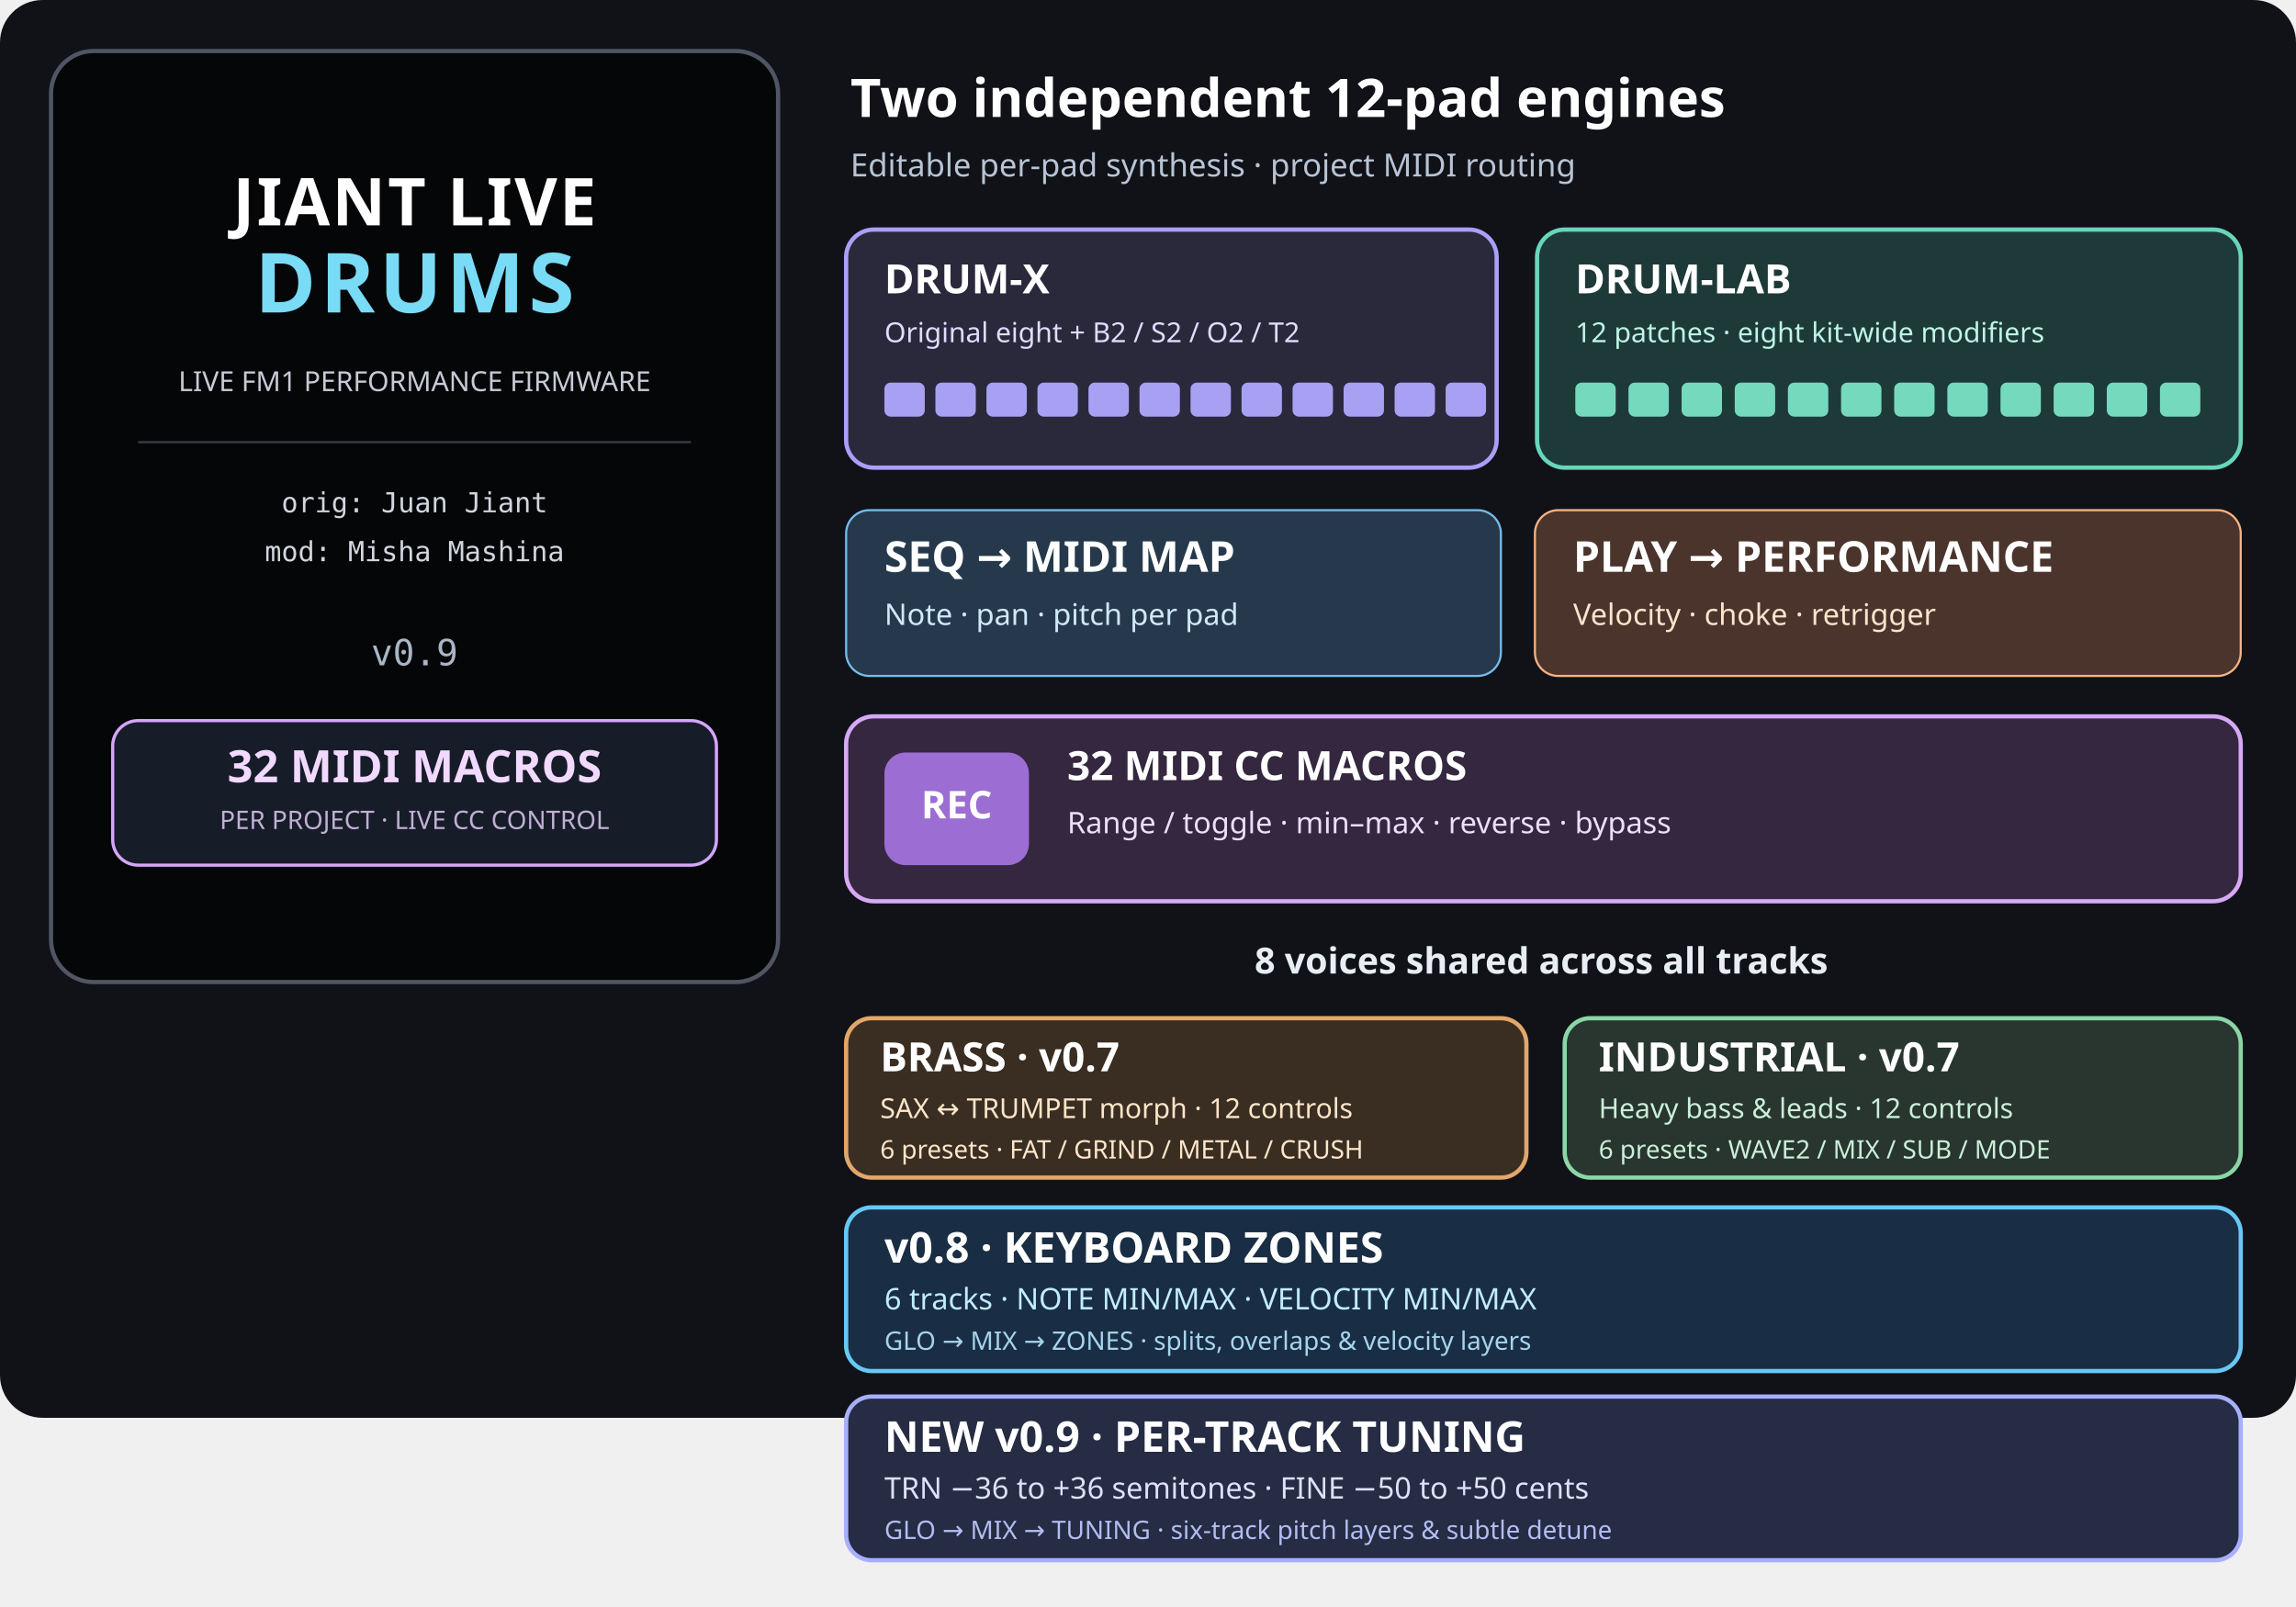
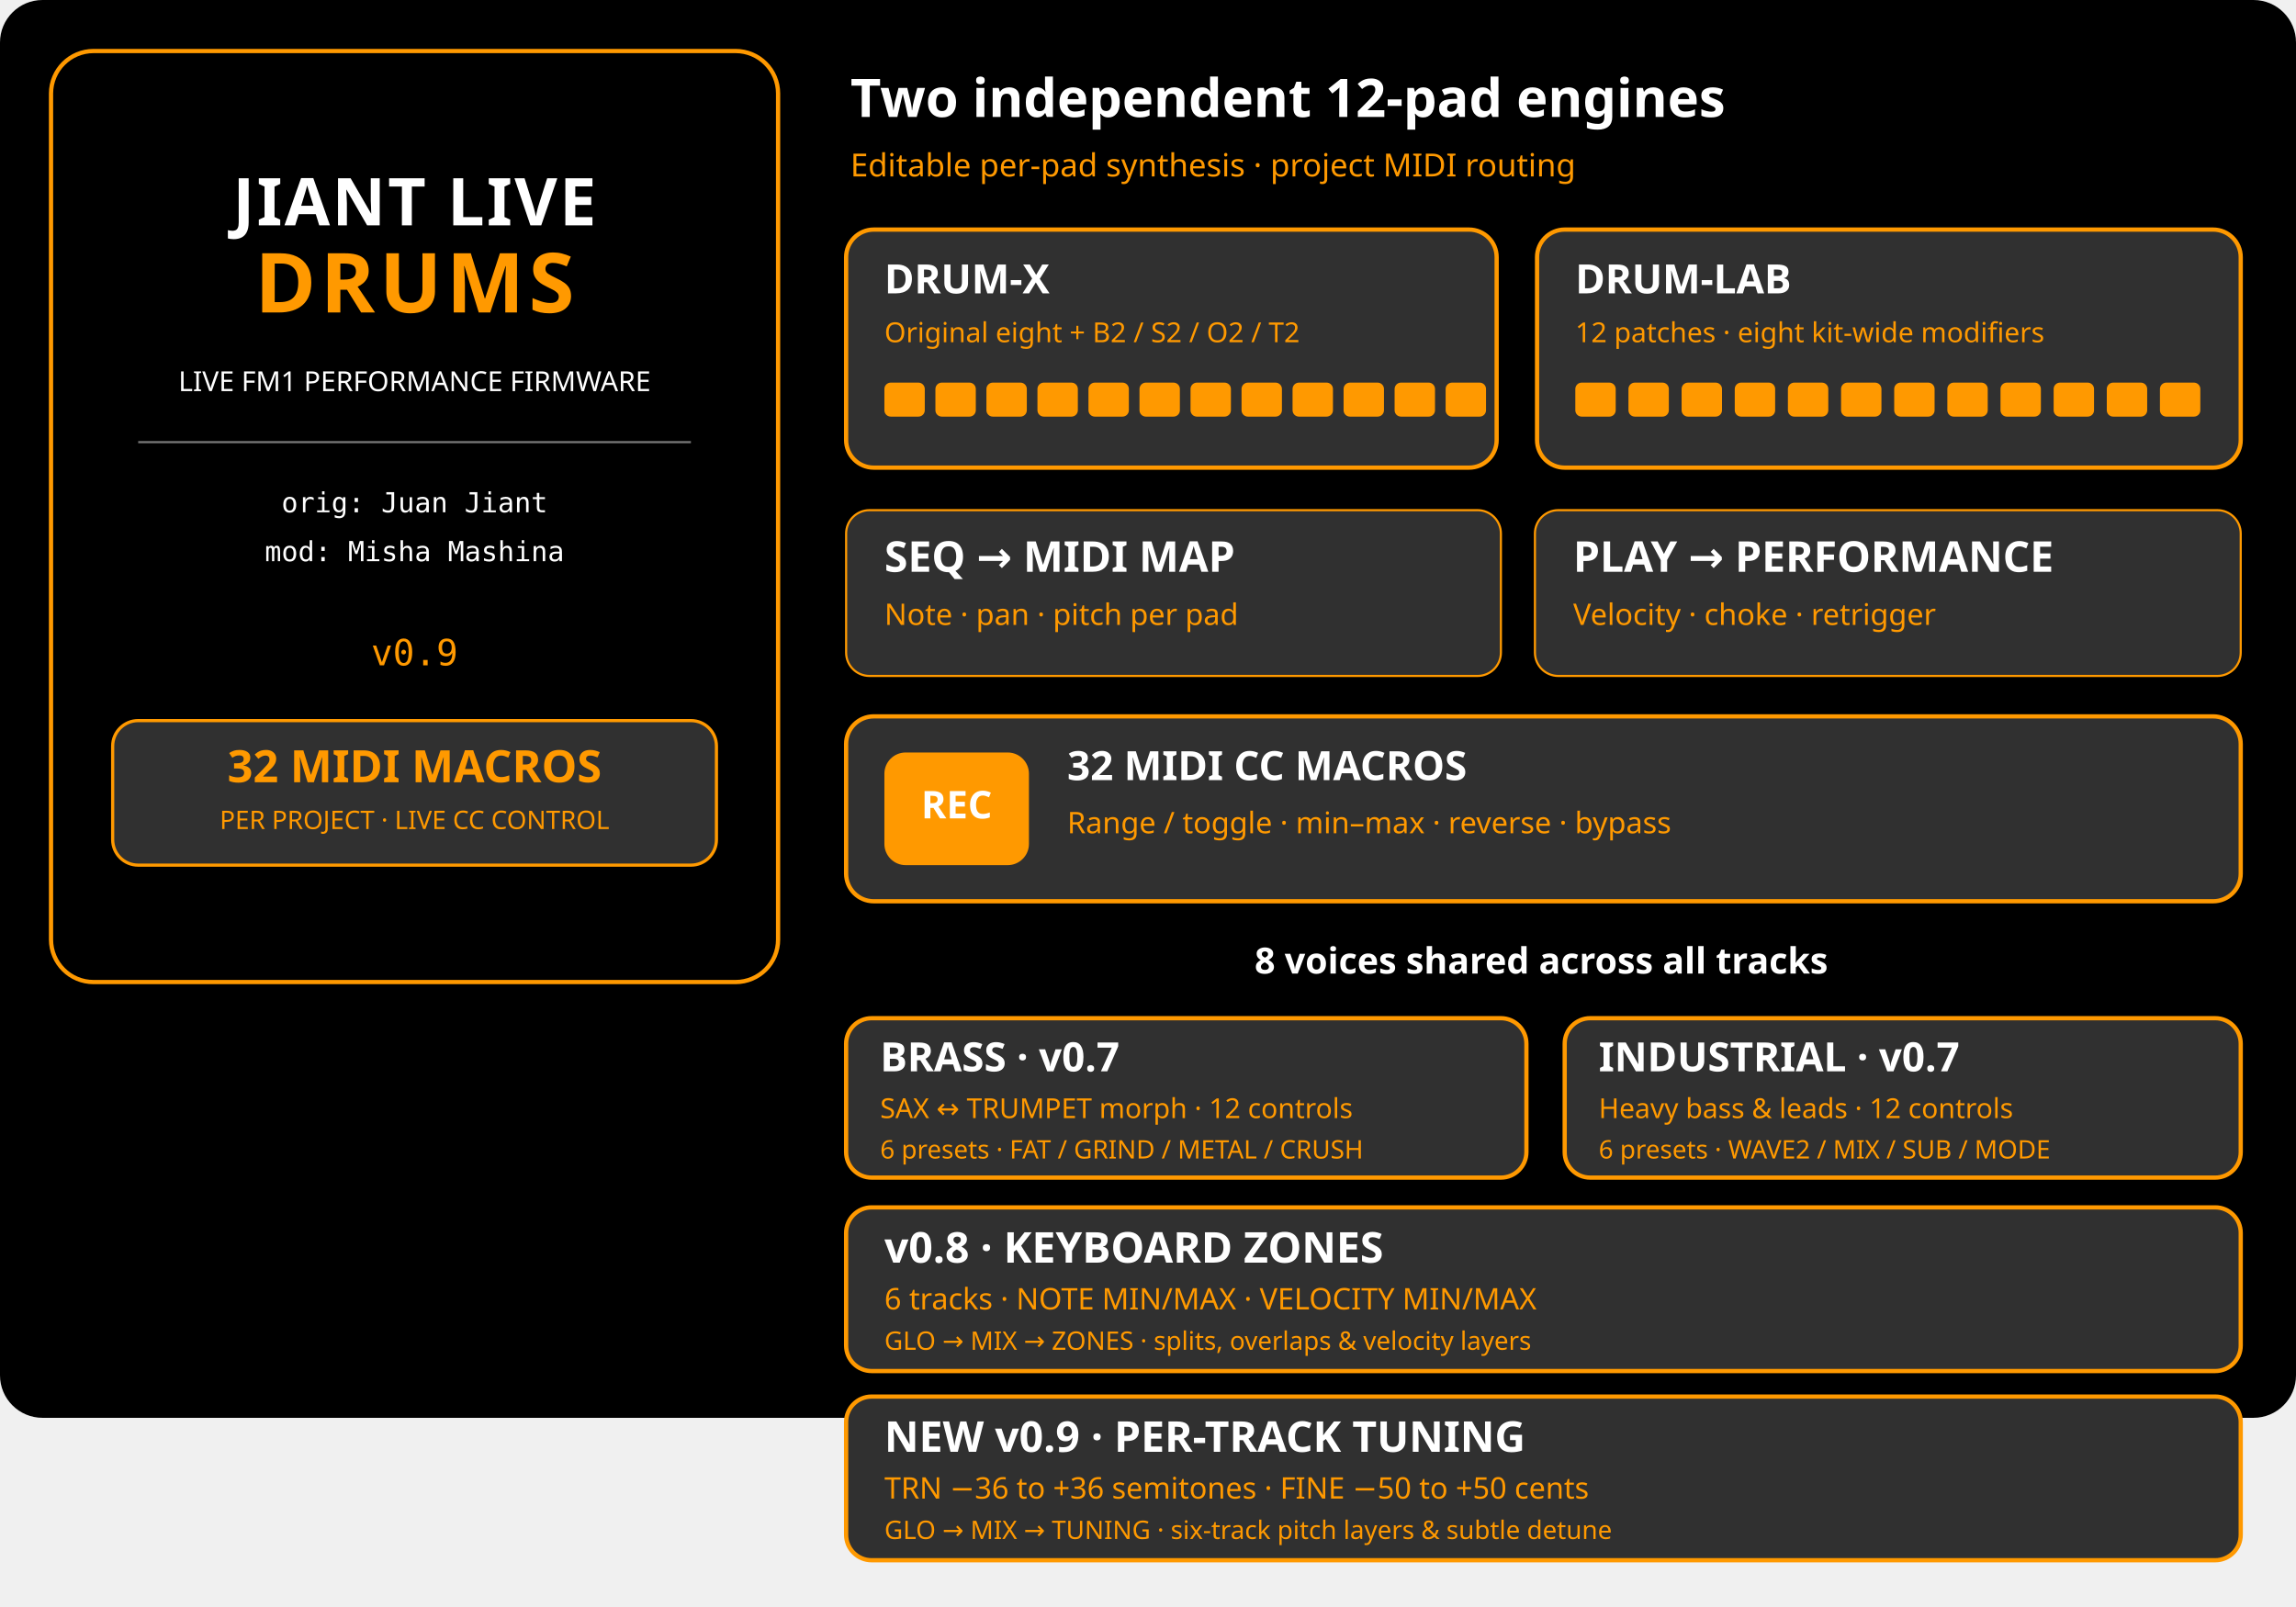
<svg xmlns="http://www.w3.org/2000/svg" width="1080" height="756" viewBox="0 0 1080 756" role="img" aria-labelledby="title description">
-   <rect width="1080" height="667" rx="20" fill="#101218" />
-   <rect x="24" y="24" width="342" height="438" rx="20" fill="#050608" stroke="#505563" stroke-width="2" />
+   <rect width="1080" height="667" rx="20" fill="#000000" />
+   <rect x="24" y="24" width="342" height="438" rx="20" fill="#000000" stroke="#ff9900" stroke-width="2" />
  <text x="195" y="106" text-anchor="middle" fill="#fff" font-family="sans-serif" font-size="31" font-weight="bold" letter-spacing="1">JIANT LIVE</text>
-   <text x="195" y="147" text-anchor="middle" fill="#79dbf5" font-family="sans-serif" font-size="39" font-weight="bold" letter-spacing="2">DRUMS</text>
-   <text x="195" y="184" text-anchor="middle" fill="#c6cbd6" font-family="sans-serif" font-size="13">LIVE FM1 PERFORMANCE FIRMWARE</text>
-   <path d="M65 208 H325" stroke="#353d48" />
-   <text x="195" y="241" text-anchor="middle" fill="#d1d6df" font-family="monospace" font-size="13">orig: Juan Jiant</text>
-   <text x="195" y="264" text-anchor="middle" fill="#d1d6df" font-family="monospace" font-size="13">mod: Misha Mashina</text>
-   <text x="195" y="313" text-anchor="middle" fill="#aab5c5" font-family="monospace" font-size="17">v0.9</text>
-   <rect x="53" y="339" width="284" height="68" rx="12" fill="#171c29" stroke="#d4a6fa" stroke-width="1.5" />
-   <text x="195" y="368" text-anchor="middle" fill="#f1d9ff" font-family="sans-serif" font-size="21" font-weight="bold">32 MIDI MACROS</text>
-   <text x="195" y="390" text-anchor="middle" fill="#c1b0d6" font-family="sans-serif" font-size="12">PER PROJECT · LIVE CC CONTROL</text>
+   <text x="195" y="147" text-anchor="middle" fill="#ff9900" font-family="sans-serif" font-size="39" font-weight="bold" letter-spacing="2">DRUMS</text>
+   <text x="195" y="184" text-anchor="middle" fill="#ffffff" font-family="sans-serif" font-size="13">LIVE FM1 PERFORMANCE FIRMWARE</text>
+   <path d="M65 208 H325" stroke="#777777" />
+   <text x="195" y="241" text-anchor="middle" fill="#ffffff" font-family="monospace" font-size="13">orig: Juan Jiant</text>
+   <text x="195" y="264" text-anchor="middle" fill="#ffffff" font-family="monospace" font-size="13">mod: Misha Mashina</text>
+   <text x="195" y="313" text-anchor="middle" fill="#ff9900" font-family="monospace" font-size="17">v0.9</text>
+   <rect x="53" y="339" width="284" height="68" rx="12" fill="#303030" stroke="#ff9900" stroke-width="1.5" />
+   <text x="195" y="368" text-anchor="middle" fill="#ff9900" font-family="sans-serif" font-size="21" font-weight="bold">32 MIDI MACROS</text>
+   <text x="195" y="390" text-anchor="middle" fill="#ff9900" font-family="sans-serif" font-size="12">PER PROJECT · LIVE CC CONTROL</text>
  <text x="400" y="55" fill="#fff" font-family="sans-serif" font-size="25" font-weight="bold">Two independent 12-pad engines</text>
-   <text x="400" y="83" fill="#b8c4d4" font-family="sans-serif" font-size="15">Editable per-pad synthesis · project MIDI routing</text>
-   <rect x="398" y="108" width="306" height="112" rx="13" fill="#2a293c" stroke="#aaa0fb" stroke-width="2" />
+   <text x="400" y="83" fill="#ff9900" font-family="sans-serif" font-size="15">Editable per-pad synthesis · project MIDI routing</text>
+   <rect x="398" y="108" width="306" height="112" rx="13" fill="#303030" stroke="#ff9900" stroke-width="2" />
  <text x="416" y="138" fill="#fff" font-family="sans-serif" font-size="19" font-weight="bold">DRUM-X</text>
-   <text x="416" y="161" fill="#e1dcff" font-family="sans-serif" font-size="13">Original eight + B2 / S2 / O2 / T2</text>
-   <g fill="#a8a0f3">
+   <text x="416" y="161" fill="#ff9900" font-family="sans-serif" font-size="13">Original eight + B2 / S2 / O2 / T2</text>
+   <g fill="#ff9900">
    <rect x="416" y="180" width="19" height="16" rx="3" />
    <rect x="440" y="180" width="19" height="16" rx="3" />
    <rect x="464" y="180" width="19" height="16" rx="3" />
    <rect x="488" y="180" width="19" height="16" rx="3" />
    <rect x="512" y="180" width="19" height="16" rx="3" />
    <rect x="536" y="180" width="19" height="16" rx="3" />
    <rect x="560" y="180" width="19" height="16" rx="3" />
    <rect x="584" y="180" width="19" height="16" rx="3" />
    <rect x="608" y="180" width="19" height="16" rx="3" />
    <rect x="632" y="180" width="19" height="16" rx="3" />
    <rect x="656" y="180" width="19" height="16" rx="3" />
    <rect x="680" y="180" width="19" height="16" rx="3" />
  </g>
-   <rect x="723" y="108" width="331" height="112" rx="13" fill="#1e3a38" stroke="#68d6ba" stroke-width="2" />
+   <rect x="723" y="108" width="331" height="112" rx="13" fill="#303030" stroke="#ff9900" stroke-width="2" />
  <text x="741" y="138" fill="#fff" font-family="sans-serif" font-size="19" font-weight="bold">DRUM-LAB</text>
-   <text x="741" y="161" fill="#bff5e6" font-family="sans-serif" font-size="13">12 patches · eight kit-wide modifiers</text>
-   <g fill="#75d9bd">
+   <text x="741" y="161" fill="#ff9900" font-family="sans-serif" font-size="13">12 patches · eight kit-wide modifiers</text>
+   <g fill="#ff9900">
    <rect x="741" y="180" width="19" height="16" rx="3" />
    <rect x="766" y="180" width="19" height="16" rx="3" />
    <rect x="791" y="180" width="19" height="16" rx="3" />
    <rect x="816" y="180" width="19" height="16" rx="3" />
    <rect x="841" y="180" width="19" height="16" rx="3" />
    <rect x="866" y="180" width="19" height="16" rx="3" />
    <rect x="891" y="180" width="19" height="16" rx="3" />
    <rect x="916" y="180" width="19" height="16" rx="3" />
    <rect x="941" y="180" width="19" height="16" rx="3" />
    <rect x="966" y="180" width="19" height="16" rx="3" />
    <rect x="991" y="180" width="19" height="16" rx="3" />
    <rect x="1016" y="180" width="19" height="16" rx="3" />
  </g>
-   <rect x="398" y="240" width="308" height="78" rx="11" fill="#26394c" stroke="#77bceb" />
+   <rect x="398" y="240" width="308" height="78" rx="11" fill="#303030" stroke="#ff9900" />
  <text x="416" y="269" fill="#fff" font-family="sans-serif" font-size="20" font-weight="bold">SEQ → MIDI MAP</text>
-   <text x="416" y="294" fill="#d0e8fb" font-family="sans-serif" font-size="14">Note · pan · pitch per pad</text>
-   <rect x="722" y="240" width="332" height="78" rx="11" fill="#4a342c" stroke="#f8b383" />
+   <text x="416" y="294" fill="#ff9900" font-family="sans-serif" font-size="14">Note · pan · pitch per pad</text>
+   <rect x="722" y="240" width="332" height="78" rx="11" fill="#303030" stroke="#ff9900" />
  <text x="740" y="269" fill="#fff" font-family="sans-serif" font-size="20" font-weight="bold">PLAY → PERFORMANCE</text>
-   <text x="740" y="294" fill="#ffe3cc" font-family="sans-serif" font-size="14">Velocity · choke · retrigger</text>
-   <rect x="398" y="337" width="656" height="87" rx="13" fill="#34273f" stroke="#d6a8f5" stroke-width="2" />
-   <rect x="416" y="354" width="68" height="53" rx="10" fill="#9c6dd3" />
+   <text x="740" y="294" fill="#ff9900" font-family="sans-serif" font-size="14">Velocity · choke · retrigger</text>
+   <rect x="398" y="337" width="656" height="87" rx="13" fill="#303030" stroke="#ff9900" stroke-width="2" />
+   <rect x="416" y="354" width="68" height="53" rx="10" fill="#ff9900" />
  <text x="450" y="385" text-anchor="middle" fill="#ffffff" font-family="sans-serif" font-size="18" font-weight="bold">REC</text>
  <text x="502" y="367" fill="#ffffff" font-family="sans-serif" font-size="19" font-weight="bold">32 MIDI CC MACROS</text>
-   <text x="502" y="392" fill="#eeddfb" font-family="sans-serif" font-size="14">Range / toggle · min–max · reverse · bypass</text>
-   <text x="725" y="458" text-anchor="middle" fill="#e9edf4" font-family="sans-serif" font-size="17" font-weight="bold">8 voices shared across all tracks</text>
-   <rect x="398" y="479" width="320" height="75" rx="12" fill="#3a2e23" stroke="#e3a66b" stroke-width="2" />
+   <text x="502" y="392" fill="#ff9900" font-family="sans-serif" font-size="14">Range / toggle · min–max · reverse · bypass</text>
+   <text x="725" y="458" text-anchor="middle" fill="#ffffff" font-family="sans-serif" font-size="17" font-weight="bold">8 voices shared across all tracks</text>
+   <rect x="398" y="479" width="320" height="75" rx="12" fill="#303030" stroke="#ff9900" stroke-width="2" />
  <text x="414" y="504" fill="#fff" font-family="sans-serif" font-size="19" font-weight="bold">BRASS · v0.7</text>
-   <text x="414" y="526" fill="#ffe6c9" font-family="sans-serif" font-size="13">SAX ↔ TRUMPET morph · 12 controls</text>
-   <text x="414" y="545" fill="#ffe6c9" font-family="sans-serif" font-size="12">6 presets · FAT / GRIND / METAL / CRUSH</text>
-   <rect x="736" y="479" width="318" height="75" rx="12" fill="#28362f" stroke="#8bd6a6" stroke-width="2" />
+   <text x="414" y="526" fill="#ff9900" font-family="sans-serif" font-size="13">SAX ↔ TRUMPET morph · 12 controls</text>
+   <text x="414" y="545" fill="#ff9900" font-family="sans-serif" font-size="12">6 presets · FAT / GRIND / METAL / CRUSH</text>
+   <rect x="736" y="479" width="318" height="75" rx="12" fill="#303030" stroke="#ff9900" stroke-width="2" />
  <text x="752" y="504" fill="#fff" font-family="sans-serif" font-size="19" font-weight="bold">INDUSTRIAL · v0.7</text>
-   <text x="752" y="526" fill="#cbefda" font-family="sans-serif" font-size="13">Heavy bass &amp; leads · 12 controls</text>
-   <text x="752" y="545" fill="#cbefda" font-family="sans-serif" font-size="12">6 presets · WAVE2 / MIX / SUB / MODE</text>
-   <rect x="398" y="568" width="656" height="77" rx="12" fill="#192e44" stroke="#67c8f5" stroke-width="2" />
+   <text x="752" y="526" fill="#ff9900" font-family="sans-serif" font-size="13">Heavy bass &amp; leads · 12 controls</text>
+   <text x="752" y="545" fill="#ff9900" font-family="sans-serif" font-size="12">6 presets · WAVE2 / MIX / SUB / MODE</text>
+   <rect x="398" y="568" width="656" height="77" rx="12" fill="#303030" stroke="#ff9900" stroke-width="2" />
  <text x="416" y="594" fill="#ffffff" font-family="sans-serif" font-size="20" font-weight="bold">v0.8 · KEYBOARD ZONES</text>
-   <text x="416" y="616" fill="#c2ecff" font-family="sans-serif" font-size="14">6 tracks · NOTE MIN/MAX · VELOCITY MIN/MAX</text>
-   <text x="416" y="635" fill="#a7d4ed" font-family="sans-serif" font-size="12">GLO → MIX → ZONES · splits, overlaps &amp; velocity layers</text>
-   <rect x="398" y="657" width="656" height="77" rx="12" fill="#252c43" stroke="#a7afff" stroke-width="2" />
+   <text x="416" y="616" fill="#ff9900" font-family="sans-serif" font-size="14">6 tracks · NOTE MIN/MAX · VELOCITY MIN/MAX</text>
+   <text x="416" y="635" fill="#ff9900" font-family="sans-serif" font-size="12">GLO → MIX → ZONES · splits, overlaps &amp; velocity layers</text>
+   <rect x="398" y="657" width="656" height="77" rx="12" fill="#303030" stroke="#ff9900" stroke-width="2" />
  <text x="416" y="683" fill="#ffffff" font-family="sans-serif" font-size="20" font-weight="bold">NEW v0.9 · PER-TRACK TUNING</text>
-   <text x="416" y="705" fill="#e0dfff" font-family="sans-serif" font-size="14">TRN −36 to +36 semitones · FINE −50 to +50 cents</text>
-   <text x="416" y="724" fill="#b3bdf1" font-family="sans-serif" font-size="12">GLO → MIX → TUNING · six-track pitch layers &amp; subtle detune</text>
+   <text x="416" y="705" fill="#ff9900" font-family="sans-serif" font-size="14">TRN −36 to +36 semitones · FINE −50 to +50 cents</text>
+   <text x="416" y="724" fill="#ff9900" font-family="sans-serif" font-size="12">GLO → MIX → TUNING · six-track pitch layers &amp; subtle detune</text>
</svg>
